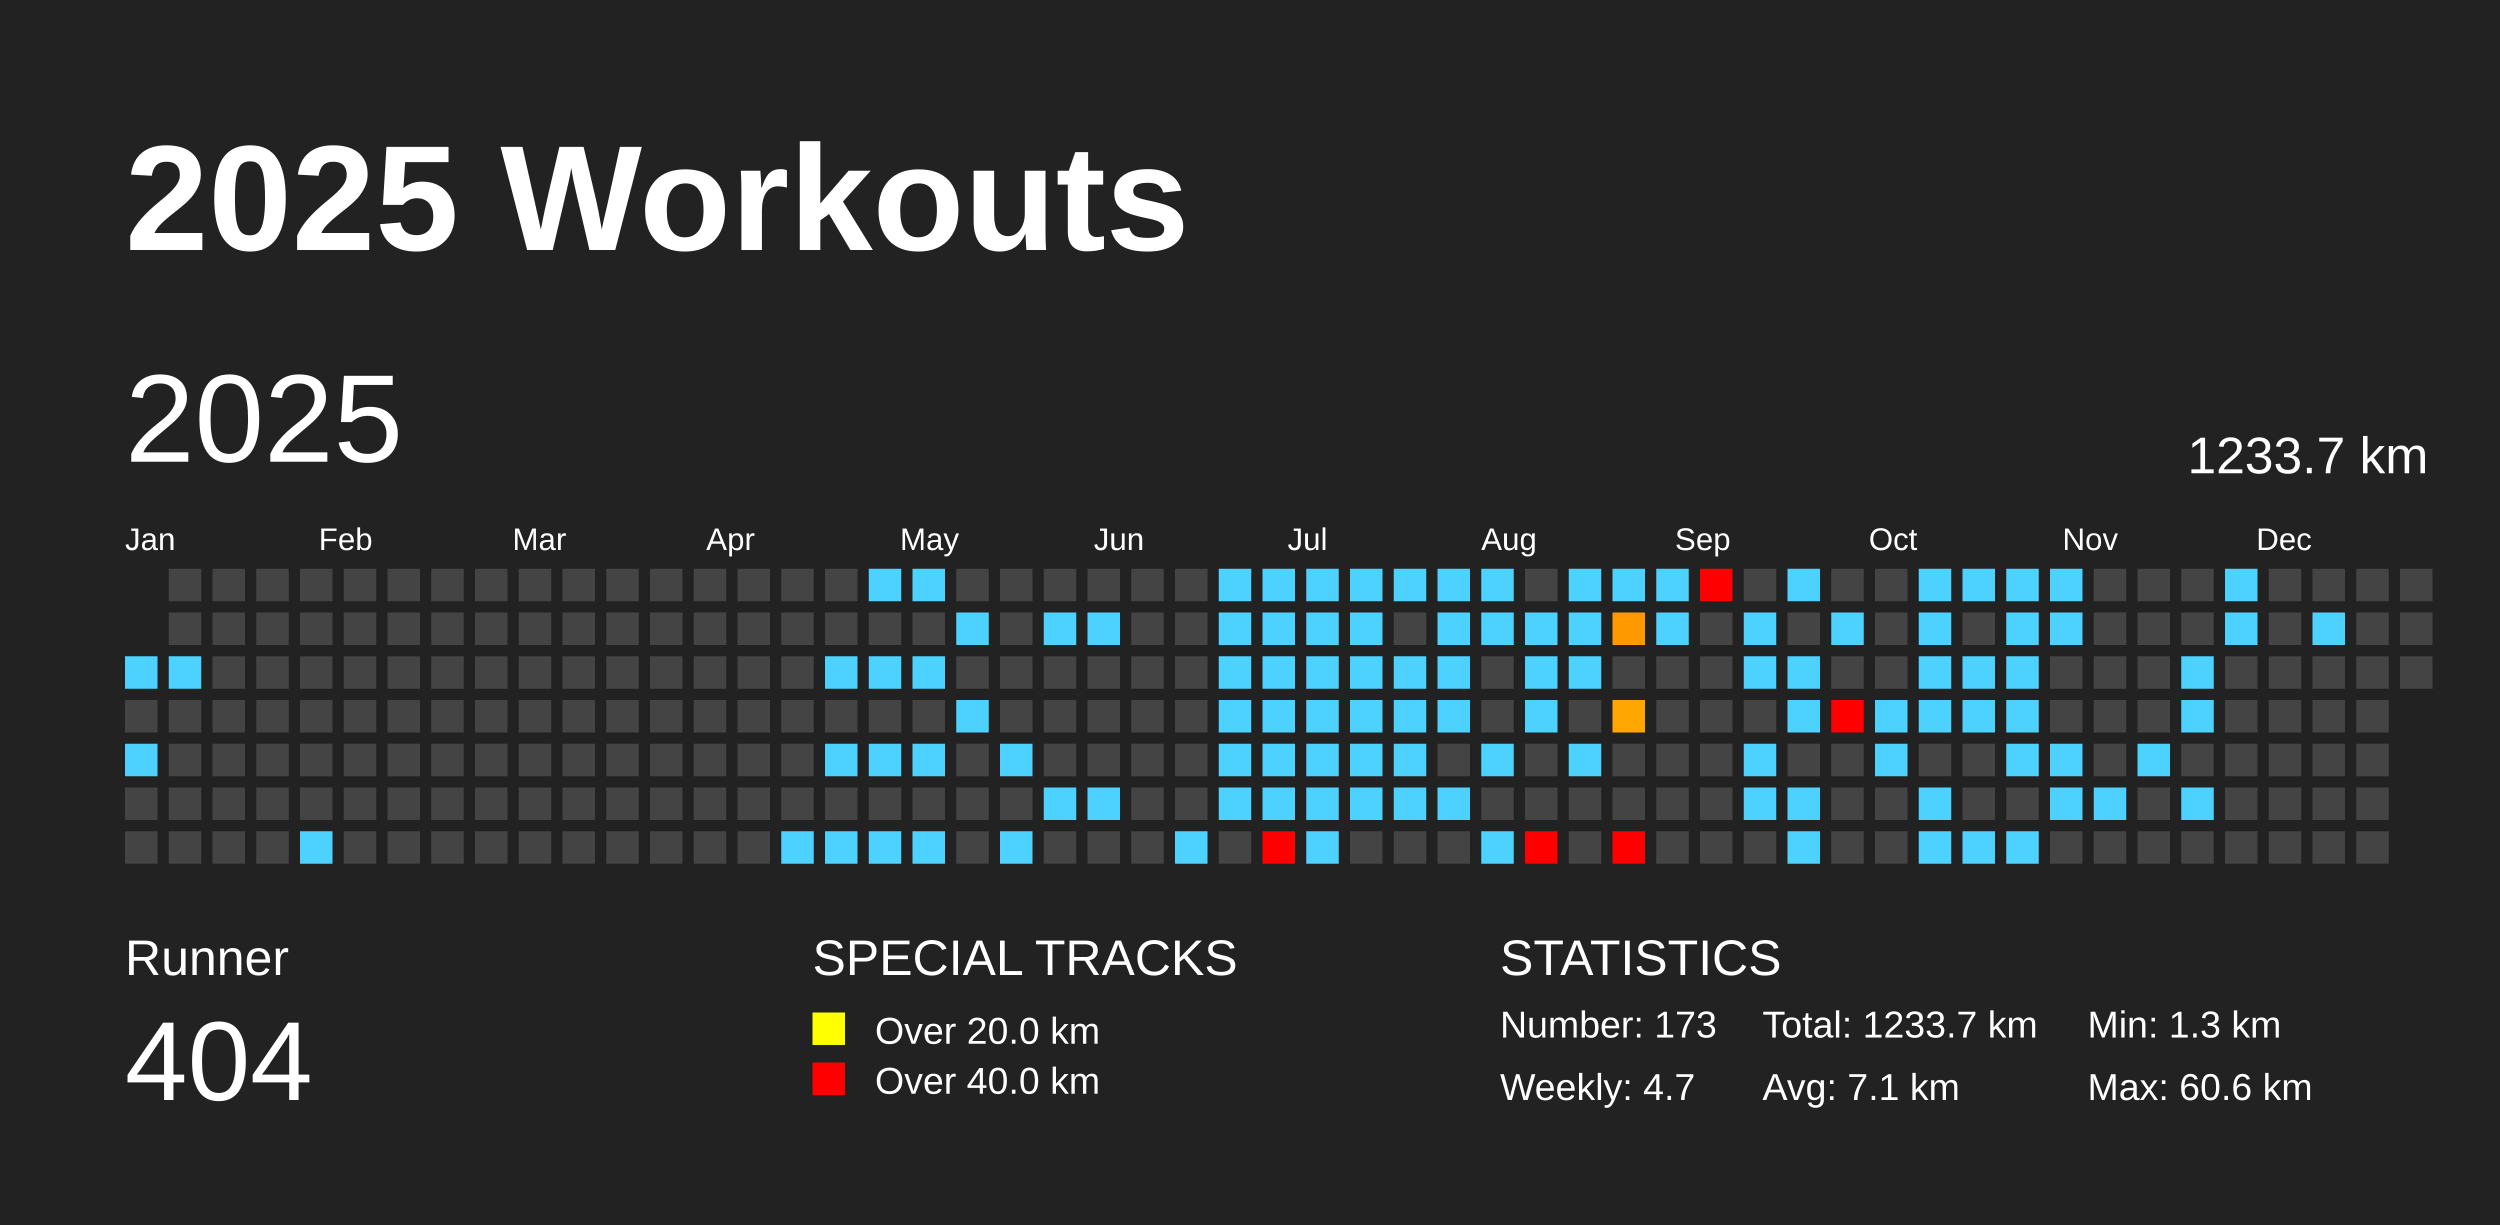
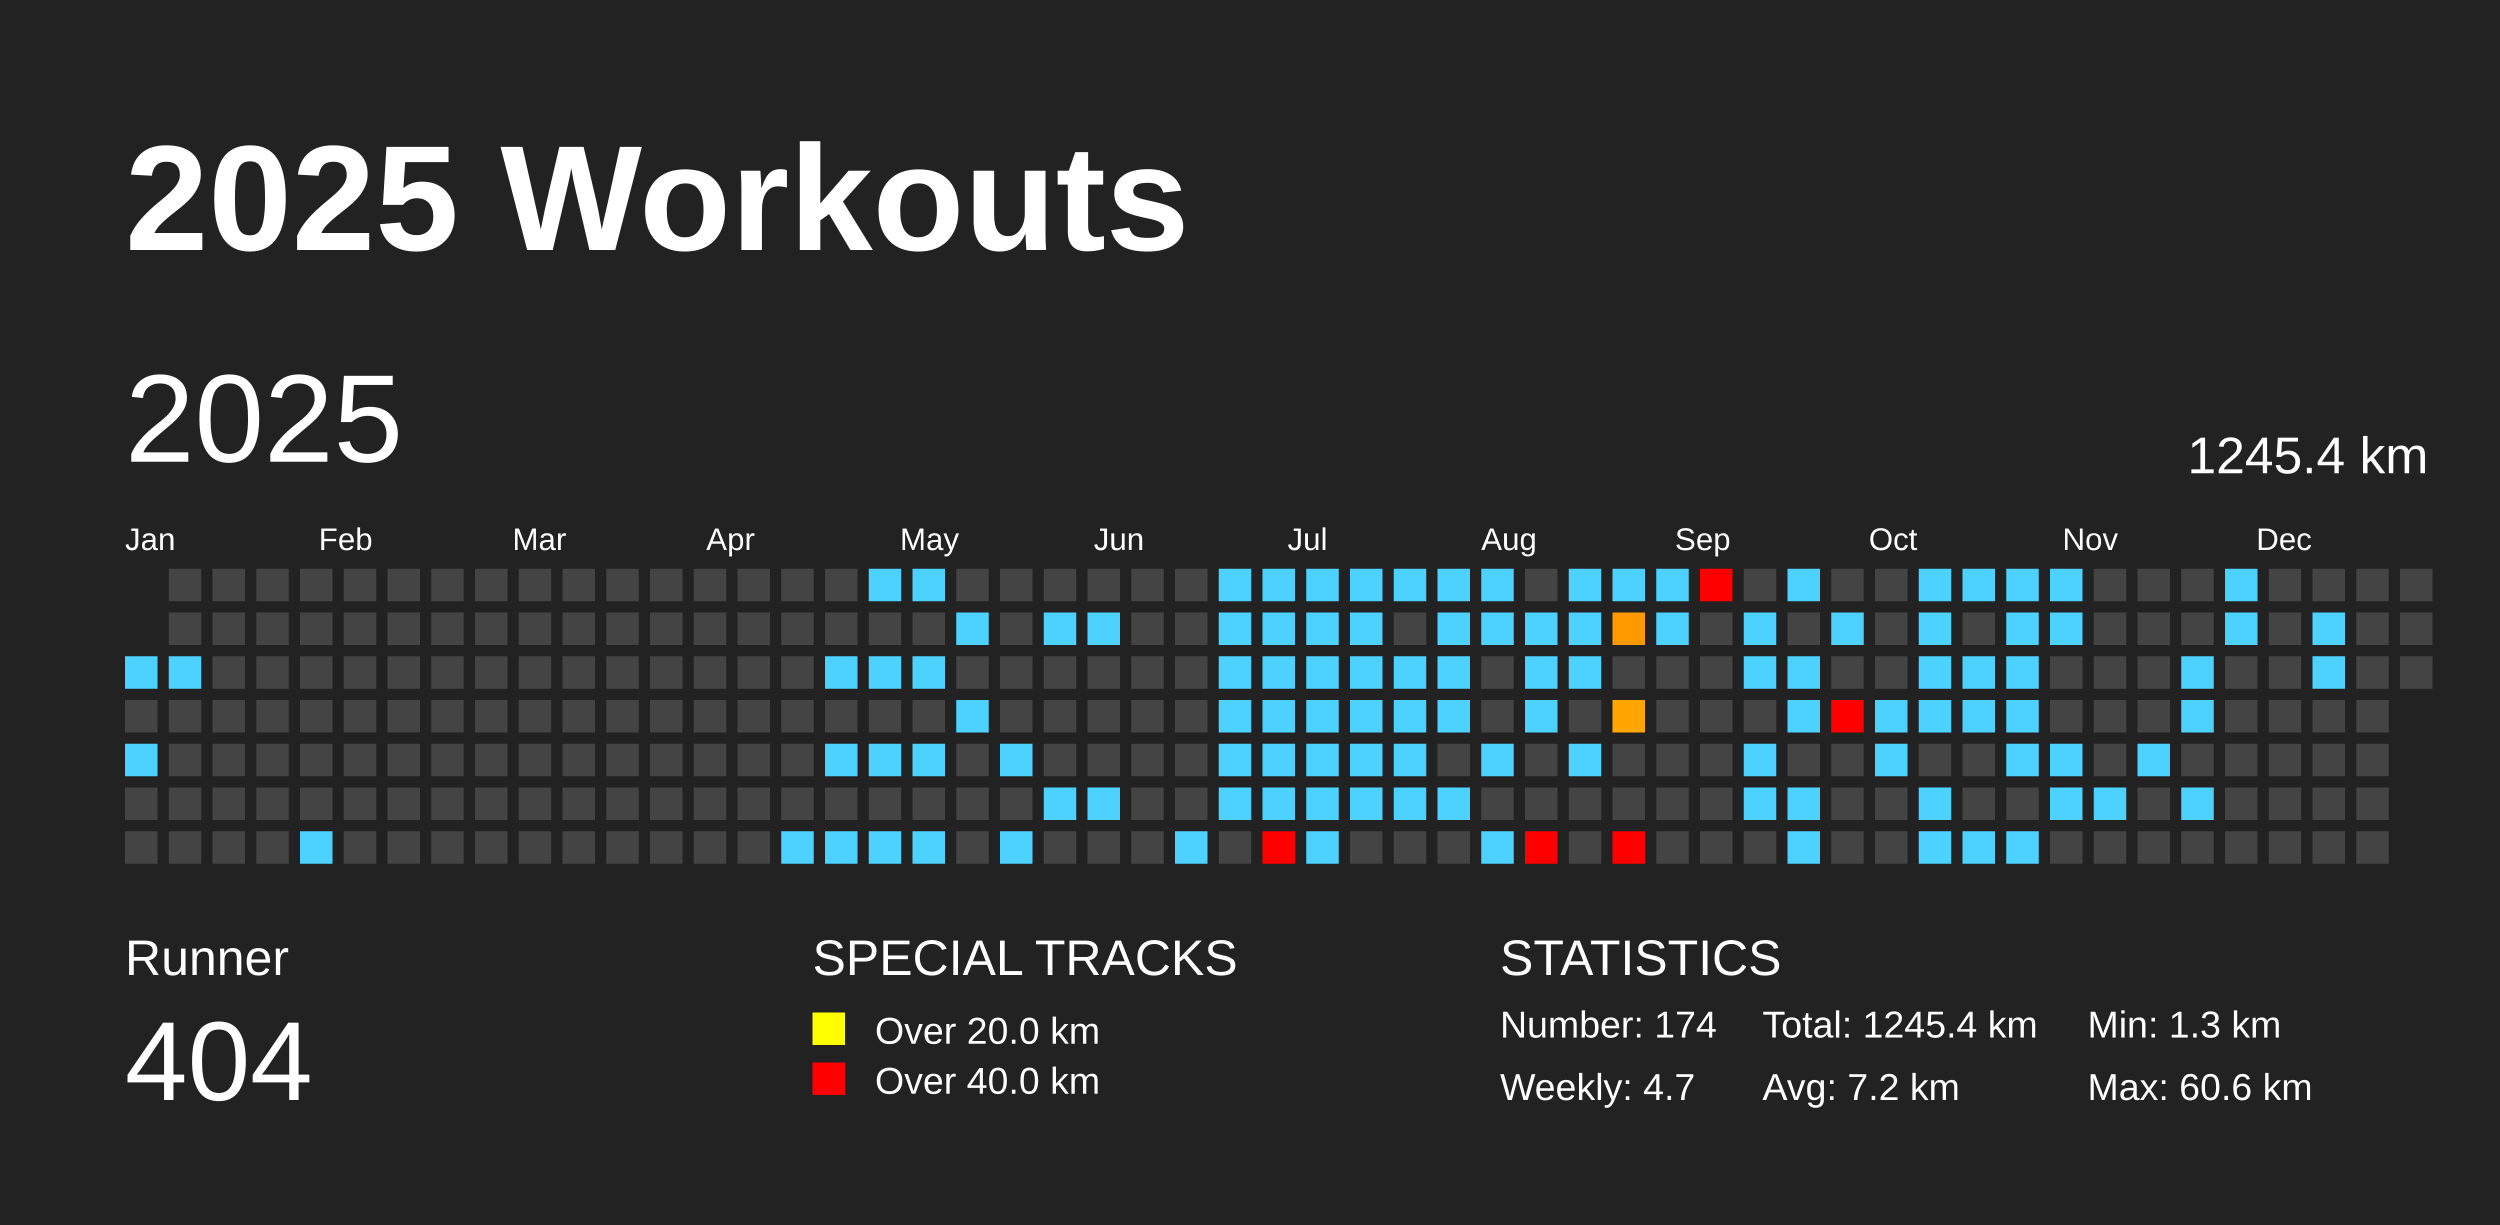
<svg xmlns="http://www.w3.org/2000/svg" baseProfile="full" height="98mm" version="1.1" viewBox="0,0,200,98" width="200mm">
  <defs />
  <rect fill="#222222" height="98" width="200" x="0" y="0" />
  <text fill="#FFFFFF" style="font-size:12px; font-family:Arial; font-weight:bold;" x="10" y="20">2025 Workouts</text>
  <text fill="#FFFFFF" style="font-size:4px; font-family:Arial" x="10" y="78">Runner</text>
  <text fill="#FFFFFF" style="font-size:9px; font-family:Arial" x="10" y="88">404</text>
  <text fill="#FFFFFF" style="font-size:4px; font-family:Arial" x="65" y="78">SPECIAL TRACKS</text>
  <rect fill="yellow" height="2.6" width="2.6" x="65" y="81" />
  <text fill="#FFFFFF" style="font-size:3px; font-family:Arial" x="70" y="83.5">Over 20.0 km</text>
  <rect fill="red" height="2.6" width="2.6" x="65" y="85" />
  <text fill="#FFFFFF" style="font-size:3px; font-family:Arial" x="70" y="87.5">Over 40.0 km</text>
  <text fill="#FFFFFF" style="font-size:4px; font-family:Arial" x="120" y="78">STATISTICS</text>
-   <text fill="#FFFFFF" style="font-size:3px; font-family:Arial" x="120" y="83">Number: 173</text>
+   <text fill="#FFFFFF" style="font-size:3px; font-family:Arial" x="120" y="83">Number: 174</text>
  <text fill="#FFFFFF" style="font-size:3px; font-family:Arial" x="120" y="88">Weekly: 4.7</text>
-   <text fill="#FFFFFF" style="font-size:3px; font-family:Arial" x="141" y="83">Total: 1233.7 km</text>
-   <text fill="#FFFFFF" style="font-size:3px; font-family:Arial" x="141" y="88">Avg: 7.1 km</text>
+   <text fill="#FFFFFF" style="font-size:3px; font-family:Arial" x="141" y="83">Total: 1245.4 km</text>
+   <text fill="#FFFFFF" style="font-size:3px; font-family:Arial" x="141" y="88">Avg: 7.2 km</text>
  <text fill="#FFFFFF" style="font-size:3px; font-family:Arial" x="167" y="83">Min: 1.3 km</text>
  <text fill="#FFFFFF" style="font-size:3px; font-family:Arial" x="167" y="88">Max: 60.6 km</text>
  <text dominant-baseline="hanging" fill="#FFFFFF" style="font-size:10.0px; font-family:Arial;" x="10" y="30">2025</text>
-   <text dominant-baseline="hanging" fill="#FFFFFF" style="font-size:4.125px; font-family:Arial;" x="175" y="35">1233.7 km</text>
+   <text dominant-baseline="hanging" fill="#FFFFFF" style="font-size:4.125px; font-family:Arial;" x="175" y="35">1245.4 km</text>
  <text fill="#FFFFFF" style="font-size:2.5px; font-family:Arial" x="10.0" y="44">Jan</text>
  <text fill="#FFFFFF" style="font-size:2.5px; font-family:Arial" x="25.5" y="44">Feb</text>
  <text fill="#FFFFFF" style="font-size:2.5px; font-family:Arial" x="41.0" y="44">Mar</text>
  <text fill="#FFFFFF" style="font-size:2.5px; font-family:Arial" x="56.5" y="44">Apr</text>
  <text fill="#FFFFFF" style="font-size:2.5px; font-family:Arial" x="72.0" y="44">May</text>
  <text fill="#FFFFFF" style="font-size:2.5px; font-family:Arial" x="87.5" y="44">Jun</text>
  <text fill="#FFFFFF" style="font-size:2.5px; font-family:Arial" x="103.0" y="44">Jul</text>
  <text fill="#FFFFFF" style="font-size:2.5px; font-family:Arial" x="118.5" y="44">Aug</text>
  <text fill="#FFFFFF" style="font-size:2.5px; font-family:Arial" x="134.0" y="44">Sep</text>
  <text fill="#FFFFFF" style="font-size:2.5px; font-family:Arial" x="149.5" y="44">Oct</text>
  <text fill="#FFFFFF" style="font-size:2.5px; font-family:Arial" x="165.0" y="44">Nov</text>
  <text fill="#FFFFFF" style="font-size:2.5px; font-family:Arial" x="180.5" y="44">Dec</text>
  <rect fill="#4dd2ff" height="2.6" width="2.6" x="10.0" y="52.5" />
  <rect fill="#444444" height="2.6" width="2.6" x="10.0" y="56.0" />
  <rect fill="#4dd2ff" height="2.6" width="2.6" x="10.0" y="59.5" />
  <rect fill="#444444" height="2.6" width="2.6" x="10.0" y="63.0" />
  <rect fill="#444444" height="2.6" width="2.6" x="10.0" y="66.5" />
  <rect fill="#444444" height="2.6" width="2.6" x="13.5" y="45.5" />
  <rect fill="#444444" height="2.6" width="2.6" x="13.5" y="49.0" />
  <rect fill="#4dd2ff" height="2.6" width="2.6" x="13.5" y="52.5" />
  <rect fill="#444444" height="2.6" width="2.6" x="13.5" y="56.0" />
  <rect fill="#444444" height="2.6" width="2.6" x="13.5" y="59.5" />
  <rect fill="#444444" height="2.6" width="2.6" x="13.5" y="63.0" />
  <rect fill="#444444" height="2.6" width="2.6" x="13.5" y="66.5" />
  <rect fill="#444444" height="2.6" width="2.6" x="17.0" y="45.5" />
  <rect fill="#444444" height="2.6" width="2.6" x="17.0" y="49.0" />
  <rect fill="#444444" height="2.6" width="2.6" x="17.0" y="52.5" />
  <rect fill="#444444" height="2.6" width="2.6" x="17.0" y="56.0" />
  <rect fill="#444444" height="2.6" width="2.6" x="17.0" y="59.5" />
  <rect fill="#444444" height="2.6" width="2.6" x="17.0" y="63.0" />
  <rect fill="#444444" height="2.6" width="2.6" x="17.0" y="66.5" />
  <rect fill="#444444" height="2.6" width="2.6" x="20.5" y="45.5" />
  <rect fill="#444444" height="2.6" width="2.6" x="20.5" y="49.0" />
  <rect fill="#444444" height="2.6" width="2.6" x="20.5" y="52.5" />
  <rect fill="#444444" height="2.6" width="2.6" x="20.5" y="56.0" />
  <rect fill="#444444" height="2.6" width="2.6" x="20.5" y="59.5" />
  <rect fill="#444444" height="2.6" width="2.6" x="20.5" y="63.0" />
  <rect fill="#444444" height="2.6" width="2.6" x="20.5" y="66.5" />
  <rect fill="#444444" height="2.6" width="2.6" x="24.0" y="45.5" />
  <rect fill="#444444" height="2.6" width="2.6" x="24.0" y="49.0" />
  <rect fill="#444444" height="2.6" width="2.6" x="24.0" y="52.5" />
  <rect fill="#444444" height="2.6" width="2.6" x="24.0" y="56.0" />
  <rect fill="#444444" height="2.6" width="2.6" x="24.0" y="59.5" />
  <rect fill="#444444" height="2.6" width="2.6" x="24.0" y="63.0" />
  <rect fill="#4dd2ff" height="2.6" width="2.6" x="24.0" y="66.5" />
  <rect fill="#444444" height="2.6" width="2.6" x="27.5" y="45.5" />
  <rect fill="#444444" height="2.6" width="2.6" x="27.5" y="49.0" />
  <rect fill="#444444" height="2.6" width="2.6" x="27.5" y="52.5" />
  <rect fill="#444444" height="2.6" width="2.6" x="27.5" y="56.0" />
  <rect fill="#444444" height="2.6" width="2.6" x="27.5" y="59.5" />
  <rect fill="#444444" height="2.6" width="2.6" x="27.5" y="63.0" />
  <rect fill="#444444" height="2.6" width="2.6" x="27.5" y="66.5" />
  <rect fill="#444444" height="2.6" width="2.6" x="31.0" y="45.5" />
  <rect fill="#444444" height="2.6" width="2.6" x="31.0" y="49.0" />
  <rect fill="#444444" height="2.6" width="2.6" x="31.0" y="52.5" />
  <rect fill="#444444" height="2.6" width="2.6" x="31.0" y="56.0" />
  <rect fill="#444444" height="2.6" width="2.6" x="31.0" y="59.5" />
  <rect fill="#444444" height="2.6" width="2.6" x="31.0" y="63.0" />
  <rect fill="#444444" height="2.6" width="2.6" x="31.0" y="66.5" />
  <rect fill="#444444" height="2.6" width="2.6" x="34.5" y="45.5" />
  <rect fill="#444444" height="2.6" width="2.6" x="34.5" y="49.0" />
  <rect fill="#444444" height="2.6" width="2.6" x="34.5" y="52.5" />
  <rect fill="#444444" height="2.6" width="2.6" x="34.5" y="56.0" />
  <rect fill="#444444" height="2.6" width="2.6" x="34.5" y="59.5" />
  <rect fill="#444444" height="2.6" width="2.6" x="34.5" y="63.0" />
  <rect fill="#444444" height="2.6" width="2.6" x="34.5" y="66.5" />
  <rect fill="#444444" height="2.6" width="2.6" x="38.0" y="45.5" />
  <rect fill="#444444" height="2.6" width="2.6" x="38.0" y="49.0" />
  <rect fill="#444444" height="2.6" width="2.6" x="38.0" y="52.5" />
  <rect fill="#444444" height="2.6" width="2.6" x="38.0" y="56.0" />
  <rect fill="#444444" height="2.6" width="2.6" x="38.0" y="59.5" />
  <rect fill="#444444" height="2.6" width="2.6" x="38.0" y="63.0" />
  <rect fill="#444444" height="2.6" width="2.6" x="38.0" y="66.5" />
  <rect fill="#444444" height="2.6" width="2.6" x="41.5" y="45.5" />
  <rect fill="#444444" height="2.6" width="2.6" x="41.5" y="49.0" />
  <rect fill="#444444" height="2.6" width="2.6" x="41.5" y="52.5" />
  <rect fill="#444444" height="2.6" width="2.6" x="41.5" y="56.0" />
  <rect fill="#444444" height="2.6" width="2.6" x="41.5" y="59.5" />
  <rect fill="#444444" height="2.6" width="2.6" x="41.5" y="63.0" />
  <rect fill="#444444" height="2.6" width="2.6" x="41.5" y="66.5" />
  <rect fill="#444444" height="2.6" width="2.6" x="45.0" y="45.5" />
  <rect fill="#444444" height="2.6" width="2.6" x="45.0" y="49.0" />
  <rect fill="#444444" height="2.6" width="2.6" x="45.0" y="52.5" />
  <rect fill="#444444" height="2.6" width="2.6" x="45.0" y="56.0" />
  <rect fill="#444444" height="2.6" width="2.6" x="45.0" y="59.5" />
  <rect fill="#444444" height="2.6" width="2.6" x="45.0" y="63.0" />
  <rect fill="#444444" height="2.6" width="2.6" x="45.0" y="66.5" />
  <rect fill="#444444" height="2.6" width="2.6" x="48.5" y="45.5" />
  <rect fill="#444444" height="2.6" width="2.6" x="48.5" y="49.0" />
  <rect fill="#444444" height="2.6" width="2.6" x="48.5" y="52.5" />
  <rect fill="#444444" height="2.6" width="2.6" x="48.5" y="56.0" />
  <rect fill="#444444" height="2.6" width="2.6" x="48.5" y="59.5" />
  <rect fill="#444444" height="2.6" width="2.6" x="48.5" y="63.0" />
  <rect fill="#444444" height="2.6" width="2.6" x="48.5" y="66.5" />
  <rect fill="#444444" height="2.6" width="2.6" x="52.0" y="45.5" />
  <rect fill="#444444" height="2.6" width="2.6" x="52.0" y="49.0" />
  <rect fill="#444444" height="2.6" width="2.6" x="52.0" y="52.5" />
  <rect fill="#444444" height="2.6" width="2.6" x="52.0" y="56.0" />
  <rect fill="#444444" height="2.6" width="2.6" x="52.0" y="59.5" />
  <rect fill="#444444" height="2.6" width="2.6" x="52.0" y="63.0" />
  <rect fill="#444444" height="2.6" width="2.6" x="52.0" y="66.5" />
  <rect fill="#444444" height="2.6" width="2.6" x="55.5" y="45.5" />
  <rect fill="#444444" height="2.6" width="2.6" x="55.5" y="49.0" />
  <rect fill="#444444" height="2.6" width="2.6" x="55.5" y="52.5" />
  <rect fill="#444444" height="2.6" width="2.6" x="55.5" y="56.0" />
  <rect fill="#444444" height="2.6" width="2.6" x="55.5" y="59.5" />
  <rect fill="#444444" height="2.6" width="2.6" x="55.5" y="63.0" />
  <rect fill="#444444" height="2.6" width="2.6" x="55.5" y="66.5" />
  <rect fill="#444444" height="2.6" width="2.6" x="59.0" y="45.5" />
  <rect fill="#444444" height="2.6" width="2.6" x="59.0" y="49.0" />
  <rect fill="#444444" height="2.6" width="2.6" x="59.0" y="52.5" />
  <rect fill="#444444" height="2.6" width="2.6" x="59.0" y="56.0" />
  <rect fill="#444444" height="2.6" width="2.6" x="59.0" y="59.5" />
  <rect fill="#444444" height="2.6" width="2.6" x="59.0" y="63.0" />
  <rect fill="#444444" height="2.6" width="2.6" x="59.0" y="66.5" />
  <rect fill="#444444" height="2.6" width="2.6" x="62.5" y="45.5" />
  <rect fill="#444444" height="2.6" width="2.6" x="62.5" y="49.0" />
  <rect fill="#444444" height="2.6" width="2.6" x="62.5" y="52.5" />
  <rect fill="#444444" height="2.6" width="2.6" x="62.5" y="56.0" />
  <rect fill="#444444" height="2.6" width="2.6" x="62.5" y="59.5" />
  <rect fill="#444444" height="2.6" width="2.6" x="62.5" y="63.0" />
  <rect fill="#4dd2ff" height="2.6" width="2.6" x="62.5" y="66.5" />
  <rect fill="#444444" height="2.6" width="2.6" x="66.0" y="45.5" />
  <rect fill="#444444" height="2.6" width="2.6" x="66.0" y="49.0" />
  <rect fill="#4dd2ff" height="2.6" width="2.6" x="66.0" y="52.5" />
  <rect fill="#444444" height="2.6" width="2.6" x="66.0" y="56.0" />
  <rect fill="#4dd2ff" height="2.6" width="2.6" x="66.0" y="59.5" />
  <rect fill="#444444" height="2.6" width="2.6" x="66.0" y="63.0" />
  <rect fill="#4dd2ff" height="2.6" width="2.6" x="66.0" y="66.5" />
  <rect fill="#4dd2ff" height="2.6" width="2.6" x="69.5" y="45.5" />
  <rect fill="#444444" height="2.6" width="2.6" x="69.5" y="49.0" />
  <rect fill="#4dd2ff" height="2.6" width="2.6" x="69.5" y="52.5" />
  <rect fill="#444444" height="2.6" width="2.6" x="69.5" y="56.0" />
  <rect fill="#4dd2ff" height="2.6" width="2.6" x="69.5" y="59.5" />
  <rect fill="#444444" height="2.6" width="2.6" x="69.5" y="63.0" />
  <rect fill="#4dd2ff" height="2.6" width="2.6" x="69.5" y="66.5" />
  <rect fill="#4dd2ff" height="2.6" width="2.6" x="73.0" y="45.5" />
  <rect fill="#444444" height="2.6" width="2.6" x="73.0" y="49.0" />
  <rect fill="#4dd2ff" height="2.6" width="2.6" x="73.0" y="52.5" />
  <rect fill="#444444" height="2.6" width="2.6" x="73.0" y="56.0" />
  <rect fill="#4dd2ff" height="2.6" width="2.6" x="73.0" y="59.5" />
  <rect fill="#444444" height="2.6" width="2.6" x="73.0" y="63.0" />
  <rect fill="#4dd2ff" height="2.6" width="2.6" x="73.0" y="66.5" />
  <rect fill="#444444" height="2.6" width="2.6" x="76.5" y="45.5" />
  <rect fill="#4dd2ff" height="2.6" width="2.6" x="76.5" y="49.0" />
  <rect fill="#444444" height="2.6" width="2.6" x="76.5" y="52.5" />
  <rect fill="#4dd2ff" height="2.6" width="2.6" x="76.5" y="56.0" />
  <rect fill="#444444" height="2.6" width="2.6" x="76.5" y="59.5" />
  <rect fill="#444444" height="2.6" width="2.6" x="76.5" y="63.0" />
  <rect fill="#444444" height="2.6" width="2.6" x="76.5" y="66.5" />
  <rect fill="#444444" height="2.6" width="2.6" x="80.0" y="45.5" />
  <rect fill="#444444" height="2.6" width="2.6" x="80.0" y="49.0" />
  <rect fill="#444444" height="2.6" width="2.6" x="80.0" y="52.5" />
  <rect fill="#444444" height="2.6" width="2.6" x="80.0" y="56.0" />
  <rect fill="#4dd2ff" height="2.6" width="2.6" x="80.0" y="59.5" />
  <rect fill="#444444" height="2.6" width="2.6" x="80.0" y="63.0" />
  <rect fill="#4dd2ff" height="2.6" width="2.6" x="80.0" y="66.5" />
  <rect fill="#444444" height="2.6" width="2.6" x="83.5" y="45.5" />
  <rect fill="#4dd2ff" height="2.6" width="2.6" x="83.5" y="49.0" />
  <rect fill="#444444" height="2.6" width="2.6" x="83.5" y="52.5" />
  <rect fill="#444444" height="2.6" width="2.6" x="83.5" y="56.0" />
  <rect fill="#444444" height="2.6" width="2.6" x="83.5" y="59.5" />
  <rect fill="#4dd2ff" height="2.6" width="2.6" x="83.5" y="63.0" />
  <rect fill="#444444" height="2.6" width="2.6" x="83.5" y="66.5" />
  <rect fill="#444444" height="2.6" width="2.6" x="87.0" y="45.5" />
  <rect fill="#4dd2ff" height="2.6" width="2.6" x="87.0" y="49.0" />
  <rect fill="#444444" height="2.6" width="2.6" x="87.0" y="52.5" />
  <rect fill="#444444" height="2.6" width="2.6" x="87.0" y="56.0" />
  <rect fill="#444444" height="2.6" width="2.6" x="87.0" y="59.5" />
  <rect fill="#4dd2ff" height="2.6" width="2.6" x="87.0" y="63.0" />
  <rect fill="#444444" height="2.6" width="2.6" x="87.0" y="66.5" />
  <rect fill="#444444" height="2.6" width="2.6" x="90.5" y="45.5" />
  <rect fill="#444444" height="2.6" width="2.6" x="90.5" y="49.0" />
  <rect fill="#444444" height="2.6" width="2.6" x="90.5" y="52.5" />
  <rect fill="#444444" height="2.6" width="2.6" x="90.5" y="56.0" />
  <rect fill="#444444" height="2.6" width="2.6" x="90.5" y="59.5" />
  <rect fill="#444444" height="2.6" width="2.6" x="90.5" y="63.0" />
  <rect fill="#444444" height="2.6" width="2.6" x="90.5" y="66.5" />
  <rect fill="#444444" height="2.6" width="2.6" x="94.0" y="45.5" />
  <rect fill="#444444" height="2.6" width="2.6" x="94.0" y="49.0" />
  <rect fill="#444444" height="2.6" width="2.6" x="94.0" y="52.5" />
  <rect fill="#444444" height="2.6" width="2.6" x="94.0" y="56.0" />
  <rect fill="#444444" height="2.6" width="2.6" x="94.0" y="59.5" />
  <rect fill="#444444" height="2.6" width="2.6" x="94.0" y="63.0" />
  <rect fill="#4dd2ff" height="2.6" width="2.6" x="94.0" y="66.5" />
  <rect fill="#4dd2ff" height="2.6" width="2.6" x="97.5" y="45.5" />
  <rect fill="#4dd2ff" height="2.6" width="2.6" x="97.5" y="49.0" />
  <rect fill="#4dd2ff" height="2.6" width="2.6" x="97.5" y="52.5" />
  <rect fill="#4dd2ff" height="2.6" width="2.6" x="97.5" y="56.0" />
  <rect fill="#4dd2ff" height="2.6" width="2.6" x="97.5" y="59.5" />
  <rect fill="#4dd2ff" height="2.6" width="2.6" x="97.5" y="63.0" />
  <rect fill="#444444" height="2.6" width="2.6" x="97.5" y="66.5" />
  <rect fill="#4dd2ff" height="2.6" width="2.6" x="101.0" y="45.5" />
  <rect fill="#4dd2ff" height="2.6" width="2.6" x="101.0" y="49.0" />
  <rect fill="#4dd2ff" height="2.6" width="2.6" x="101.0" y="52.5" />
  <rect fill="#4dd2ff" height="2.6" width="2.6" x="101.0" y="56.0" />
  <rect fill="#4dd2ff" height="2.6" width="2.6" x="101.0" y="59.5" />
  <rect fill="#4dd2ff" height="2.6" width="2.6" x="101.0" y="63.0" />
  <rect fill="red" height="2.6" width="2.6" x="101.0" y="66.5" />
  <rect fill="#4dd2ff" height="2.6" width="2.6" x="104.5" y="45.5" />
  <rect fill="#4dd2ff" height="2.6" width="2.6" x="104.5" y="49.0" />
  <rect fill="#4dd2ff" height="2.6" width="2.6" x="104.5" y="52.5" />
  <rect fill="#4dd2ff" height="2.6" width="2.6" x="104.5" y="56.0" />
  <rect fill="#4dd2ff" height="2.6" width="2.6" x="104.5" y="59.5" />
  <rect fill="#4dd2ff" height="2.6" width="2.6" x="104.5" y="63.0" />
  <rect fill="#4dd2ff" height="2.6" width="2.6" x="104.5" y="66.5" />
  <rect fill="#4dd2ff" height="2.6" width="2.6" x="108.0" y="45.5" />
  <rect fill="#4dd2ff" height="2.6" width="2.6" x="108.0" y="49.0" />
  <rect fill="#4dd2ff" height="2.6" width="2.6" x="108.0" y="52.5" />
  <rect fill="#4dd2ff" height="2.6" width="2.6" x="108.0" y="56.0" />
  <rect fill="#4dd2ff" height="2.6" width="2.6" x="108.0" y="59.5" />
  <rect fill="#4dd2ff" height="2.6" width="2.6" x="108.0" y="63.0" />
  <rect fill="#444444" height="2.6" width="2.6" x="108.0" y="66.5" />
  <rect fill="#4dd2ff" height="2.6" width="2.6" x="111.5" y="45.5" />
  <rect fill="#444444" height="2.6" width="2.6" x="111.5" y="49.0" />
  <rect fill="#4dd2ff" height="2.6" width="2.6" x="111.5" y="52.5" />
  <rect fill="#4dd2ff" height="2.6" width="2.6" x="111.5" y="56.0" />
  <rect fill="#4dd2ff" height="2.6" width="2.6" x="111.5" y="59.5" />
  <rect fill="#4dd2ff" height="2.6" width="2.6" x="111.5" y="63.0" />
  <rect fill="#444444" height="2.6" width="2.6" x="111.5" y="66.5" />
  <rect fill="#4dd2ff" height="2.6" width="2.6" x="115.0" y="45.5" />
  <rect fill="#4dd2ff" height="2.6" width="2.6" x="115.0" y="49.0" />
  <rect fill="#4dd2ff" height="2.6" width="2.6" x="115.0" y="52.5" />
  <rect fill="#4dd2ff" height="2.6" width="2.6" x="115.0" y="56.0" />
  <rect fill="#444444" height="2.6" width="2.6" x="115.0" y="59.5" />
  <rect fill="#4dd2ff" height="2.6" width="2.6" x="115.0" y="63.0" />
  <rect fill="#444444" height="2.6" width="2.6" x="115.0" y="66.5" />
  <rect fill="#4dd2ff" height="2.6" width="2.6" x="118.5" y="45.5" />
  <rect fill="#4dd2ff" height="2.6" width="2.6" x="118.5" y="49.0" />
  <rect fill="#444444" height="2.6" width="2.6" x="118.5" y="52.5" />
  <rect fill="#444444" height="2.6" width="2.6" x="118.5" y="56.0" />
  <rect fill="#4dd2ff" height="2.6" width="2.6" x="118.5" y="59.5" />
  <rect fill="#444444" height="2.6" width="2.6" x="118.5" y="63.0" />
  <rect fill="#4dd2ff" height="2.6" width="2.6" x="118.5" y="66.5" />
  <rect fill="#444444" height="2.6" width="2.6" x="122.0" y="45.5" />
  <rect fill="#4dd2ff" height="2.6" width="2.6" x="122.0" y="49.0" />
  <rect fill="#4dd2ff" height="2.6" width="2.6" x="122.0" y="52.5" />
  <rect fill="#4dd2ff" height="2.6" width="2.6" x="122.0" y="56.0" />
  <rect fill="#444444" height="2.6" width="2.6" x="122.0" y="59.5" />
  <rect fill="#444444" height="2.6" width="2.6" x="122.0" y="63.0" />
  <rect fill="red" height="2.6" width="2.6" x="122.0" y="66.5" />
  <rect fill="#4dd2ff" height="2.6" width="2.6" x="125.5" y="45.5" />
  <rect fill="#4dd2ff" height="2.6" width="2.6" x="125.5" y="49.0" />
  <rect fill="#4dd2ff" height="2.6" width="2.6" x="125.5" y="52.5" />
  <rect fill="#444444" height="2.6" width="2.6" x="125.5" y="56.0" />
  <rect fill="#4dd2ff" height="2.6" width="2.6" x="125.5" y="59.5" />
  <rect fill="#444444" height="2.6" width="2.6" x="125.5" y="63.0" />
  <rect fill="#444444" height="2.6" width="2.6" x="125.5" y="66.5" />
  <rect fill="#4dd2ff" height="2.6" width="2.6" x="129.0" y="45.5" />
  <rect fill="#ff9900" height="2.6" width="2.6" x="129.0" y="49.0" />
  <rect fill="#444444" height="2.6" width="2.6" x="129.0" y="52.5" />
  <rect fill="#ffa600" height="2.6" width="2.6" x="129.0" y="56.0" />
  <rect fill="#444444" height="2.6" width="2.6" x="129.0" y="59.5" />
  <rect fill="#444444" height="2.6" width="2.6" x="129.0" y="63.0" />
  <rect fill="red" height="2.6" width="2.6" x="129.0" y="66.5" />
  <rect fill="#4dd2ff" height="2.6" width="2.6" x="132.5" y="45.5" />
  <rect fill="#4dd2ff" height="2.6" width="2.6" x="132.5" y="49.0" />
  <rect fill="#444444" height="2.6" width="2.6" x="132.5" y="52.5" />
  <rect fill="#444444" height="2.6" width="2.6" x="132.5" y="56.0" />
  <rect fill="#444444" height="2.6" width="2.6" x="132.5" y="59.5" />
  <rect fill="#444444" height="2.6" width="2.6" x="132.5" y="63.0" />
  <rect fill="#444444" height="2.6" width="2.6" x="132.5" y="66.5" />
  <rect fill="red" height="2.6" width="2.6" x="136.0" y="45.5" />
  <rect fill="#444444" height="2.6" width="2.6" x="136.0" y="49.0" />
  <rect fill="#444444" height="2.6" width="2.6" x="136.0" y="52.5" />
  <rect fill="#444444" height="2.6" width="2.6" x="136.0" y="56.0" />
  <rect fill="#444444" height="2.6" width="2.6" x="136.0" y="59.5" />
  <rect fill="#444444" height="2.6" width="2.6" x="136.0" y="63.0" />
  <rect fill="#444444" height="2.6" width="2.6" x="136.0" y="66.5" />
  <rect fill="#444444" height="2.6" width="2.6" x="139.5" y="45.5" />
  <rect fill="#4dd2ff" height="2.6" width="2.6" x="139.5" y="49.0" />
  <rect fill="#4dd2ff" height="2.6" width="2.6" x="139.5" y="52.5" />
  <rect fill="#444444" height="2.6" width="2.6" x="139.5" y="56.0" />
  <rect fill="#4dd2ff" height="2.6" width="2.6" x="139.5" y="59.5" />
  <rect fill="#4dd2ff" height="2.6" width="2.6" x="139.5" y="63.0" />
  <rect fill="#444444" height="2.6" width="2.6" x="139.5" y="66.5" />
  <rect fill="#4dd2ff" height="2.6" width="2.6" x="143.0" y="45.5" />
  <rect fill="#444444" height="2.6" width="2.6" x="143.0" y="49.0" />
  <rect fill="#4dd2ff" height="2.6" width="2.6" x="143.0" y="52.5" />
  <rect fill="#4dd2ff" height="2.6" width="2.6" x="143.0" y="56.0" />
  <rect fill="#444444" height="2.6" width="2.6" x="143.0" y="59.5" />
  <rect fill="#4dd2ff" height="2.6" width="2.6" x="143.0" y="63.0" />
  <rect fill="#4dd2ff" height="2.6" width="2.6" x="143.0" y="66.5" />
  <rect fill="#444444" height="2.6" width="2.6" x="146.5" y="45.5" />
  <rect fill="#4dd2ff" height="2.6" width="2.6" x="146.5" y="49.0" />
  <rect fill="#444444" height="2.6" width="2.6" x="146.5" y="52.5" />
  <rect fill="red" height="2.6" width="2.6" x="146.5" y="56.0" />
  <rect fill="#444444" height="2.6" width="2.6" x="146.5" y="59.5" />
  <rect fill="#444444" height="2.6" width="2.6" x="146.5" y="63.0" />
  <rect fill="#444444" height="2.6" width="2.6" x="146.5" y="66.5" />
  <rect fill="#444444" height="2.6" width="2.6" x="150.0" y="45.5" />
  <rect fill="#444444" height="2.6" width="2.6" x="150.0" y="49.0" />
  <rect fill="#444444" height="2.6" width="2.6" x="150.0" y="52.5" />
  <rect fill="#4dd2ff" height="2.6" width="2.6" x="150.0" y="56.0" />
  <rect fill="#4dd2ff" height="2.6" width="2.6" x="150.0" y="59.5" />
  <rect fill="#444444" height="2.6" width="2.6" x="150.0" y="63.0" />
  <rect fill="#444444" height="2.6" width="2.6" x="150.0" y="66.5" />
  <rect fill="#4dd2ff" height="2.6" width="2.6" x="153.5" y="45.5" />
  <rect fill="#4dd2ff" height="2.6" width="2.6" x="153.5" y="49.0" />
  <rect fill="#4dd2ff" height="2.6" width="2.6" x="153.5" y="52.5" />
  <rect fill="#4dd2ff" height="2.6" width="2.6" x="153.5" y="56.0" />
  <rect fill="#444444" height="2.6" width="2.6" x="153.5" y="59.5" />
  <rect fill="#4dd2ff" height="2.6" width="2.6" x="153.5" y="63.0" />
  <rect fill="#4dd2ff" height="2.6" width="2.6" x="153.5" y="66.5" />
  <rect fill="#4dd2ff" height="2.6" width="2.6" x="157.0" y="45.5" />
  <rect fill="#444444" height="2.6" width="2.6" x="157.0" y="49.0" />
  <rect fill="#4dd2ff" height="2.6" width="2.6" x="157.0" y="52.5" />
  <rect fill="#4dd2ff" height="2.6" width="2.6" x="157.0" y="56.0" />
  <rect fill="#444444" height="2.6" width="2.6" x="157.0" y="59.5" />
  <rect fill="#444444" height="2.6" width="2.6" x="157.0" y="63.0" />
  <rect fill="#4dd2ff" height="2.6" width="2.6" x="157.0" y="66.5" />
  <rect fill="#4dd2ff" height="2.6" width="2.6" x="160.5" y="45.5" />
  <rect fill="#4dd2ff" height="2.6" width="2.6" x="160.5" y="49.0" />
  <rect fill="#4dd2ff" height="2.6" width="2.6" x="160.5" y="52.5" />
  <rect fill="#4dd2ff" height="2.6" width="2.6" x="160.5" y="56.0" />
  <rect fill="#4dd2ff" height="2.6" width="2.6" x="160.5" y="59.5" />
  <rect fill="#444444" height="2.6" width="2.6" x="160.5" y="63.0" />
  <rect fill="#4dd2ff" height="2.6" width="2.6" x="160.5" y="66.5" />
  <rect fill="#4dd2ff" height="2.6" width="2.6" x="164.0" y="45.5" />
  <rect fill="#4dd2ff" height="2.6" width="2.6" x="164.0" y="49.0" />
  <rect fill="#444444" height="2.6" width="2.6" x="164.0" y="52.5" />
  <rect fill="#444444" height="2.6" width="2.6" x="164.0" y="56.0" />
  <rect fill="#4dd2ff" height="2.6" width="2.6" x="164.0" y="59.5" />
  <rect fill="#4dd2ff" height="2.6" width="2.6" x="164.0" y="63.0" />
  <rect fill="#444444" height="2.6" width="2.6" x="164.0" y="66.5" />
  <rect fill="#444444" height="2.6" width="2.6" x="167.5" y="45.5" />
  <rect fill="#444444" height="2.6" width="2.6" x="167.5" y="49.0" />
  <rect fill="#444444" height="2.6" width="2.6" x="167.5" y="52.5" />
  <rect fill="#444444" height="2.6" width="2.6" x="167.5" y="56.0" />
  <rect fill="#444444" height="2.6" width="2.6" x="167.5" y="59.5" />
  <rect fill="#4dd2ff" height="2.6" width="2.6" x="167.5" y="63.0" />
  <rect fill="#444444" height="2.6" width="2.6" x="167.5" y="66.5" />
  <rect fill="#444444" height="2.6" width="2.6" x="171.0" y="45.5" />
  <rect fill="#444444" height="2.6" width="2.6" x="171.0" y="49.0" />
  <rect fill="#444444" height="2.6" width="2.6" x="171.0" y="52.5" />
  <rect fill="#444444" height="2.6" width="2.6" x="171.0" y="56.0" />
  <rect fill="#4dd2ff" height="2.6" width="2.6" x="171.0" y="59.5" />
  <rect fill="#444444" height="2.6" width="2.6" x="171.0" y="63.0" />
  <rect fill="#444444" height="2.6" width="2.6" x="171.0" y="66.5" />
  <rect fill="#444444" height="2.6" width="2.6" x="174.5" y="45.5" />
  <rect fill="#444444" height="2.6" width="2.6" x="174.5" y="49.0" />
  <rect fill="#4dd2ff" height="2.6" width="2.6" x="174.5" y="52.5" />
  <rect fill="#4dd2ff" height="2.6" width="2.6" x="174.5" y="56.0" />
  <rect fill="#444444" height="2.6" width="2.6" x="174.5" y="59.5" />
  <rect fill="#4dd2ff" height="2.6" width="2.6" x="174.5" y="63.0" />
  <rect fill="#444444" height="2.6" width="2.6" x="174.5" y="66.5" />
  <rect fill="#4dd2ff" height="2.6" width="2.6" x="178.0" y="45.5" />
  <rect fill="#4dd2ff" height="2.6" width="2.6" x="178.0" y="49.0" />
  <rect fill="#444444" height="2.6" width="2.6" x="178.0" y="52.5" />
  <rect fill="#444444" height="2.6" width="2.6" x="178.0" y="56.0" />
  <rect fill="#444444" height="2.6" width="2.6" x="178.0" y="59.5" />
  <rect fill="#444444" height="2.6" width="2.6" x="178.0" y="63.0" />
  <rect fill="#444444" height="2.6" width="2.6" x="178.0" y="66.5" />
  <rect fill="#444444" height="2.6" width="2.6" x="181.5" y="45.5" />
  <rect fill="#444444" height="2.6" width="2.6" x="181.5" y="49.0" />
  <rect fill="#444444" height="2.6" width="2.6" x="181.5" y="52.5" />
  <rect fill="#444444" height="2.6" width="2.6" x="181.5" y="56.0" />
  <rect fill="#444444" height="2.6" width="2.6" x="181.5" y="59.5" />
  <rect fill="#444444" height="2.6" width="2.6" x="181.5" y="63.0" />
  <rect fill="#444444" height="2.6" width="2.6" x="181.5" y="66.5" />
  <rect fill="#444444" height="2.6" width="2.6" x="185.0" y="45.5" />
  <rect fill="#4dd2ff" height="2.6" width="2.6" x="185.0" y="49.0" />
-   <rect fill="#444444" height="2.6" width="2.6" x="185.0" y="52.5" />
+   <rect fill="#4dd2ff" height="2.6" width="2.6" x="185.0" y="52.5" />
  <rect fill="#444444" height="2.6" width="2.6" x="185.0" y="56.0" />
  <rect fill="#444444" height="2.6" width="2.6" x="185.0" y="59.5" />
  <rect fill="#444444" height="2.6" width="2.6" x="185.0" y="63.0" />
  <rect fill="#444444" height="2.6" width="2.6" x="185.0" y="66.5" />
  <rect fill="#444444" height="2.6" width="2.6" x="188.5" y="45.5" />
  <rect fill="#444444" height="2.6" width="2.6" x="188.5" y="49.0" />
  <rect fill="#444444" height="2.6" width="2.6" x="188.5" y="52.5" />
  <rect fill="#444444" height="2.6" width="2.6" x="188.5" y="56.0" />
  <rect fill="#444444" height="2.6" width="2.6" x="188.5" y="59.5" />
  <rect fill="#444444" height="2.6" width="2.6" x="188.5" y="63.0" />
  <rect fill="#444444" height="2.6" width="2.6" x="188.5" y="66.5" />
  <rect fill="#444444" height="2.6" width="2.6" x="192.0" y="45.5" />
  <rect fill="#444444" height="2.6" width="2.6" x="192.0" y="49.0" />
  <rect fill="#444444" height="2.6" width="2.6" x="192.0" y="52.5" />
</svg>
